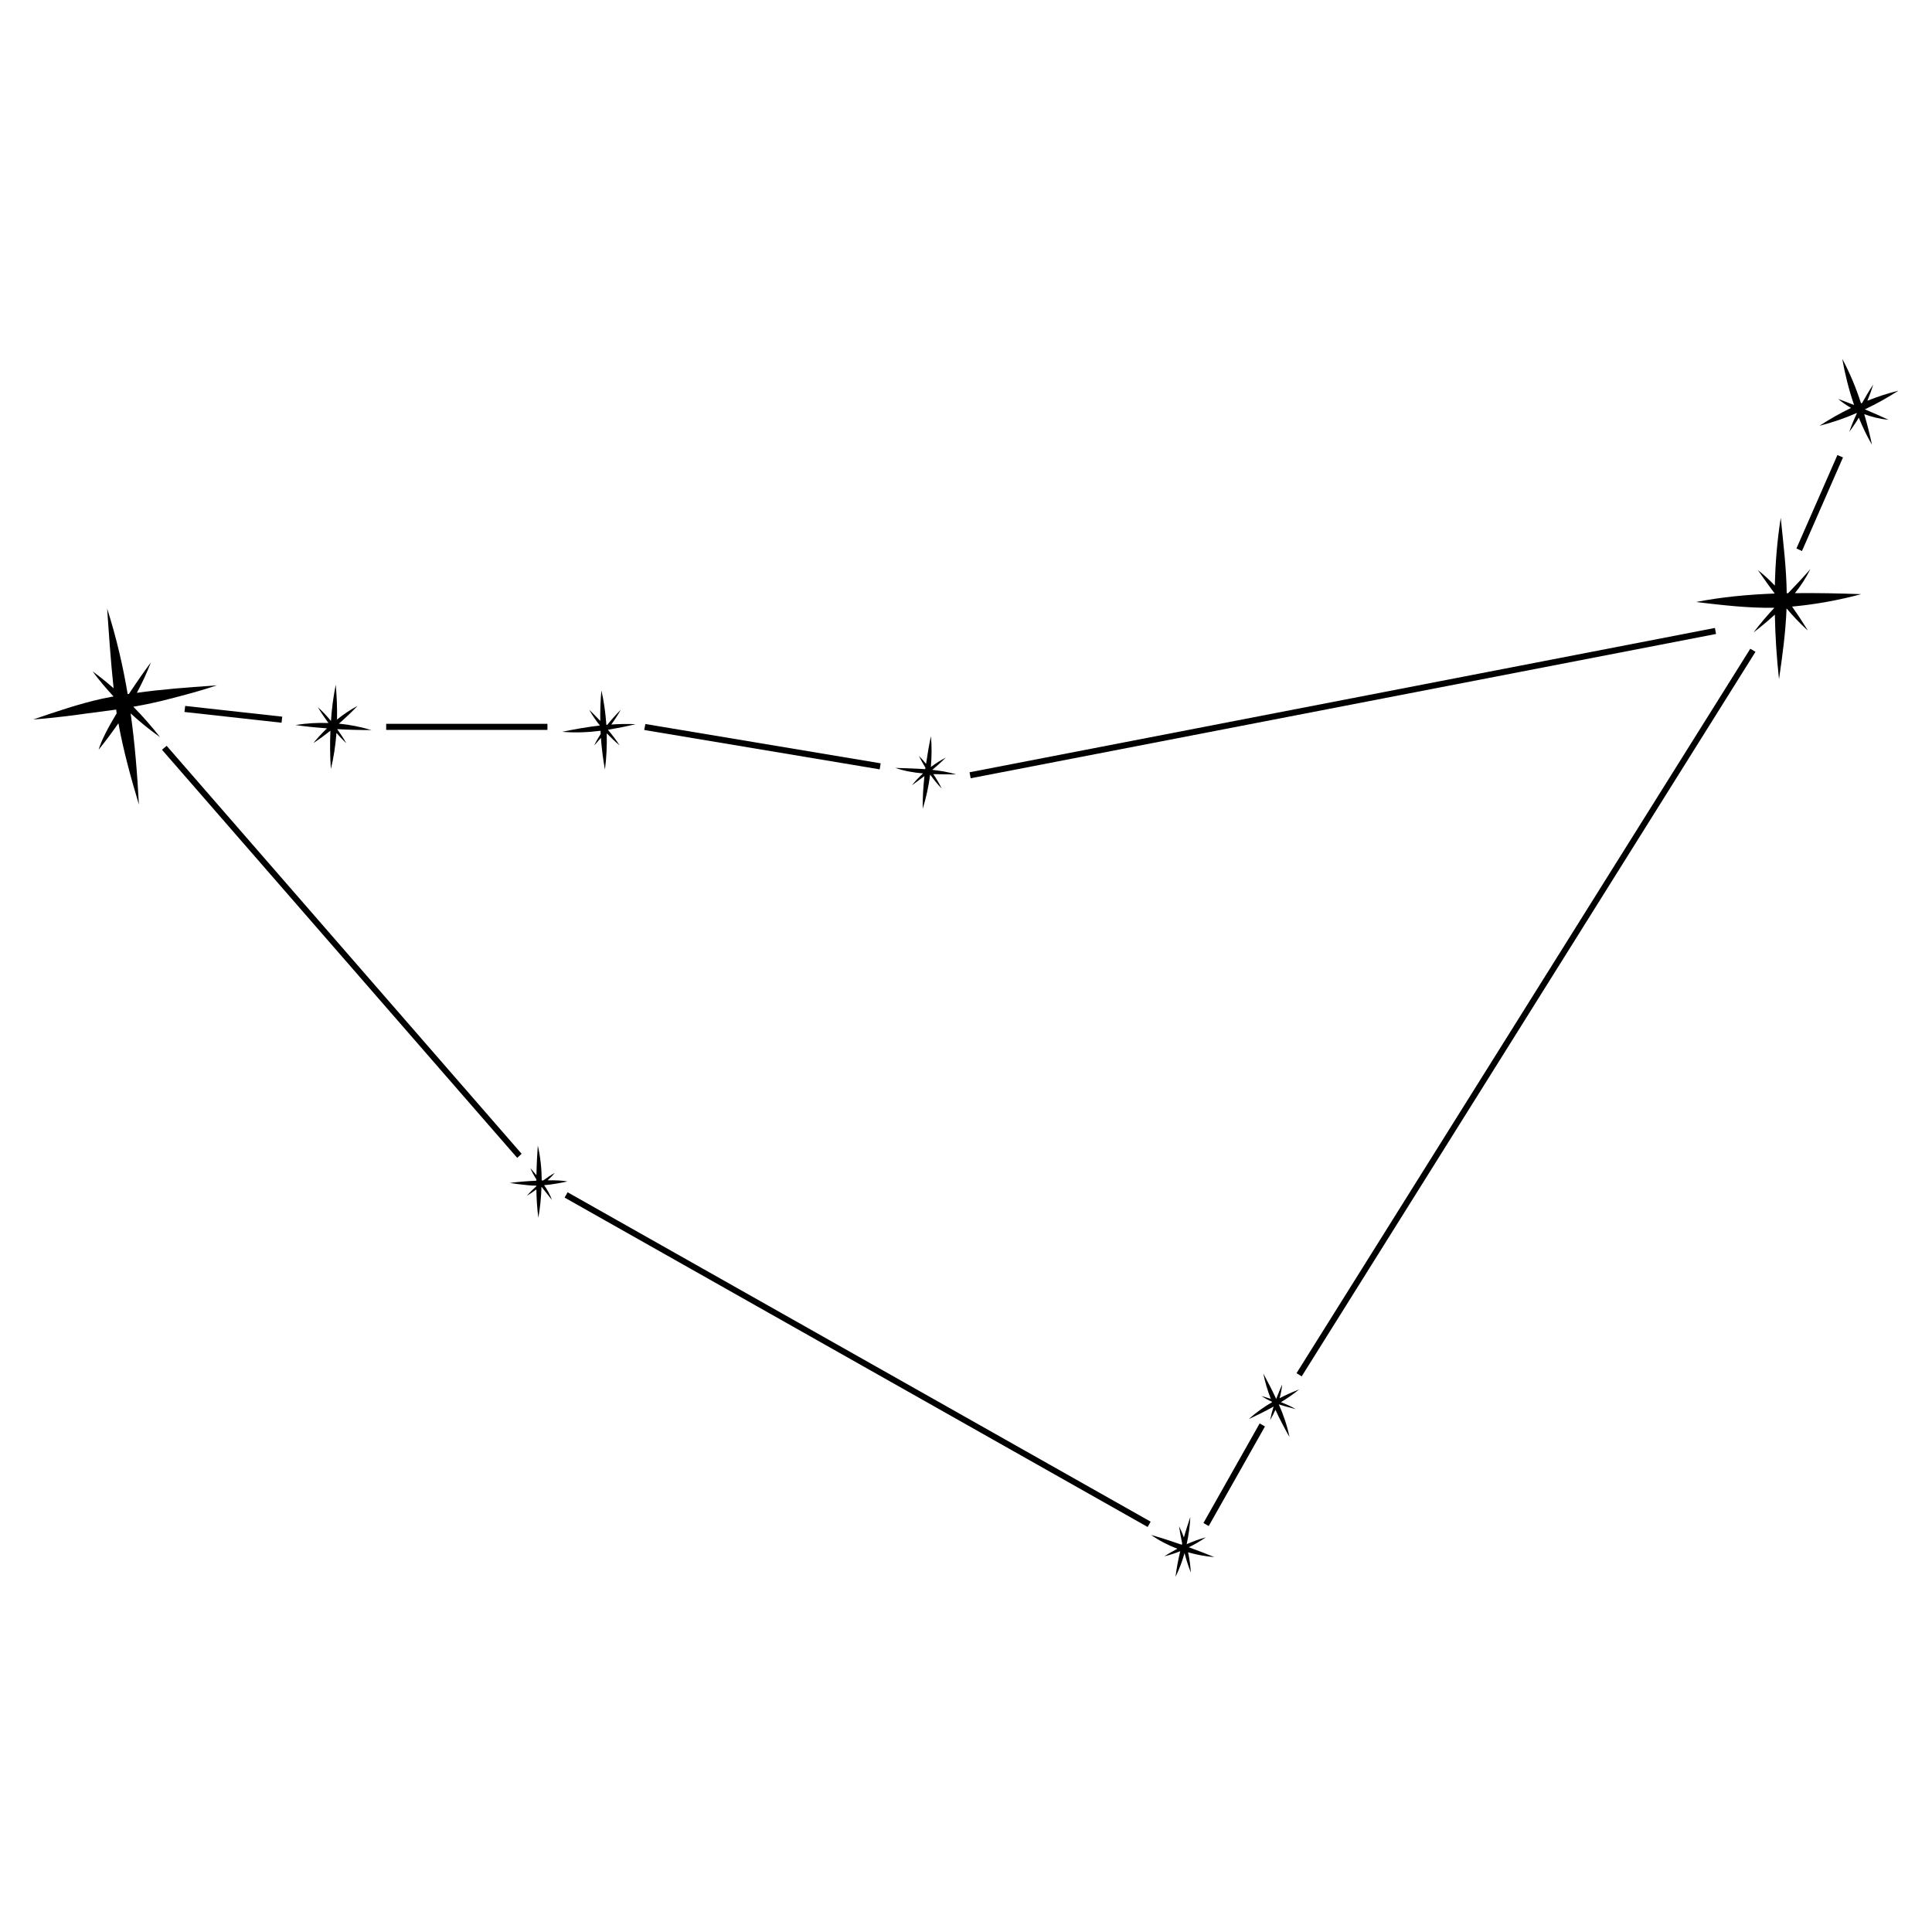
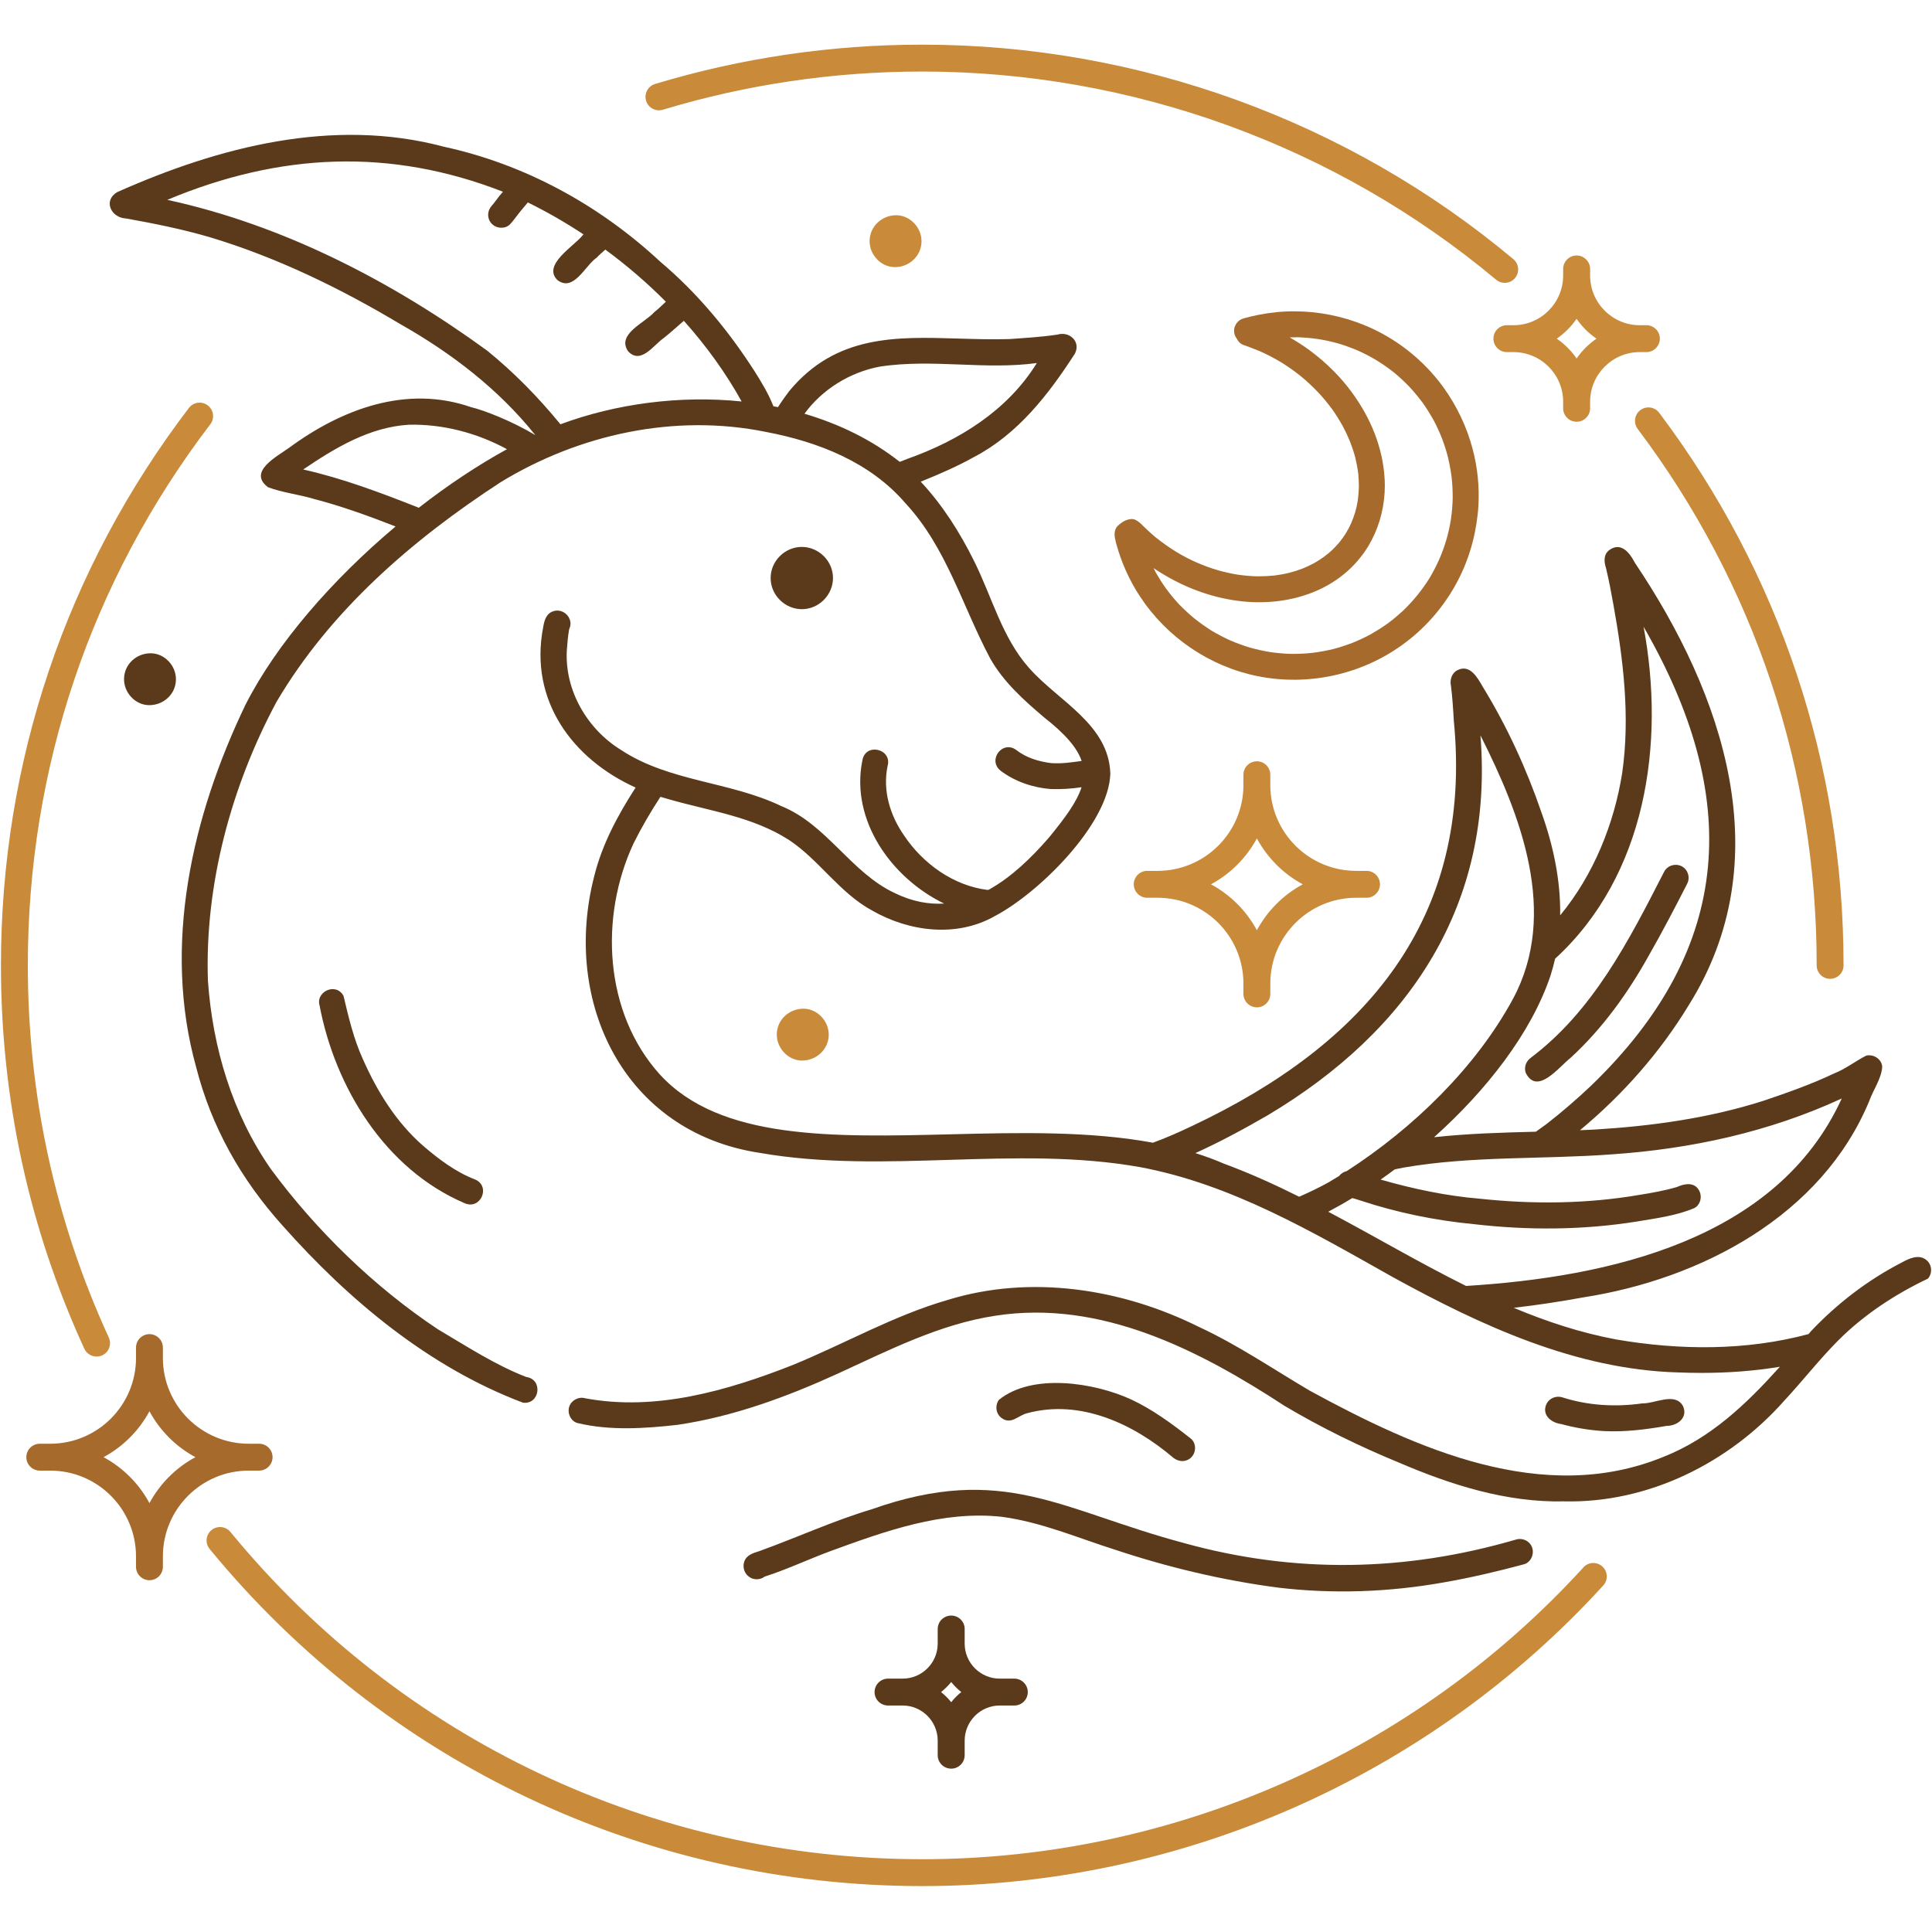
<svg xmlns="http://www.w3.org/2000/svg" width="128" zoomAndPan="magnify" viewBox="0 0 96 96" height="128" preserveAspectRatio="xMidYMid meet" version="1.0">
  <defs>
-     <clipPath id="228d672d1f">
-       <path d="M 1.613 30.094 L 11 30.094 L 11 40 L 1.613 40 Z M 1.613 30.094 " clip-rule="nonzero" />
+     <clipPath id="c0cb51af1b">
+       <path d="M 10 75 L 80 75 L 80 93.719 L 10 93.719 Z M 10 75 " clip-rule="nonzero" />
    </clipPath>
-     <clipPath id="cc120fa8dd">
-       <path d="M 57 75.094 L 61 75.094 L 61 78.578 L 57 78.578 Z M 57 75.094 " clip-rule="nonzero" />
-     </clipPath>
-     <clipPath id="1960c09dcb">
-       <path d="M 90 17.828 L 94.613 17.828 L 94.613 23 L 90 23 Z M 90 17.828 " clip-rule="nonzero" />
+     <clipPath id="a03ddaae07">
+       <path d="M 32 2.219 L 76 2.219 L 76 15 L 32 15 Z M 32 2.219 " clip-rule="nonzero" />
    </clipPath>
  </defs>
-   <g clip-path="url(#228d672d1f)">
-     <path fill="#000000" d="M 10.785 34.051 C 10.719 34.059 10.648 34.066 10.582 34.07 C 9.32 34.156 8.051 34.25 6.801 34.426 C 7.062 33.938 7.301 33.43 7.496 32.914 C 7.172 33.352 6.785 33.906 6.406 34.48 C 6.387 34.48 6.367 34.484 6.344 34.488 C 6.109 33.086 5.785 31.691 5.324 30.238 C 5.414 31.559 5.504 32.879 5.645 34.199 C 5.309 33.902 4.961 33.625 4.598 33.355 C 4.922 33.793 5.27 34.207 5.641 34.605 C 5.453 34.641 5.273 34.676 5.086 34.715 C 3.918 34.973 2.785 35.363 1.652 35.75 C 2.535 35.691 3.863 35.52 4.328 35.449 C 4.797 35.391 5.277 35.328 5.773 35.258 C 5.781 35.32 5.789 35.379 5.797 35.445 C 5.375 36.145 5.031 36.801 4.902 37.25 C 5.242 36.832 5.57 36.391 5.883 35.938 C 6.133 37.305 6.504 38.652 6.902 39.98 C 6.82 38.402 6.695 36.914 6.492 35.449 C 6.957 35.871 7.441 36.27 7.953 36.629 C 7.539 36.098 7.094 35.594 6.625 35.117 C 7.223 35.012 7.832 34.887 8.457 34.719 C 9.238 34.52 10.02 34.309 10.785 34.051 Z M 10.785 34.051 " fill-opacity="1" fill-rule="nonzero" />
+   <path fill="#a66a2c" d="M 72.297 29.113 C 72.906 28.035 73.281 26.84 73.418 25.613 C 73.438 25.453 73.453 25.297 73.461 25.137 C 73.516 24.188 73.418 23.23 73.176 22.316 C 72.883 21.199 72.379 20.156 71.707 19.223 C 70.711 17.863 69.348 16.789 67.785 16.152 C 66.691 15.707 65.516 15.473 64.332 15.469 C 63.73 15.465 63.125 15.527 62.531 15.645 C 62.285 15.691 62.039 15.754 61.793 15.82 C 61.5 15.898 61.266 16.207 61.332 16.559 C 61.348 16.656 61.395 16.75 61.457 16.828 C 61.527 16.977 61.652 17.102 61.816 17.152 C 61.883 17.176 61.949 17.199 62.016 17.223 C 62.02 17.223 62.027 17.227 62.031 17.227 C 62.215 17.301 62.398 17.367 62.578 17.441 C 62.953 17.605 63.316 17.797 63.668 18.008 C 63.68 18.016 63.688 18.02 63.699 18.027 C 64.012 18.223 64.332 18.449 64.633 18.691 C 64.926 18.93 65.203 19.188 65.465 19.461 C 65.715 19.723 65.949 20.004 66.164 20.297 C 66.168 20.297 66.176 20.309 66.184 20.32 C 66.184 20.32 66.184 20.324 66.188 20.324 C 66.188 20.324 66.184 20.32 66.184 20.32 C 66.184 20.32 66.184 20.316 66.18 20.316 C 66.184 20.32 66.184 20.32 66.188 20.324 C 66.371 20.582 66.539 20.852 66.695 21.129 L 66.699 21.129 C 66.707 21.145 66.715 21.16 66.723 21.176 C 66.84 21.395 66.965 21.656 67.074 21.922 C 67.18 22.195 67.273 22.469 67.348 22.754 C 67.406 22.996 67.453 23.246 67.484 23.496 L 67.484 23.508 C 67.488 23.523 67.488 23.535 67.492 23.547 C 67.508 23.738 67.523 23.961 67.523 24.184 C 67.516 24.41 67.5 24.633 67.469 24.855 C 67.438 25.055 67.395 25.254 67.34 25.449 C 67.281 25.641 67.211 25.828 67.133 26.012 C 67.059 26.172 66.977 26.328 66.887 26.48 C 66.785 26.641 66.676 26.793 66.559 26.941 C 66.449 27.07 66.332 27.195 66.211 27.316 C 66.078 27.438 65.941 27.555 65.797 27.66 C 65.633 27.781 65.461 27.891 65.285 27.988 C 65.102 28.086 64.918 28.172 64.727 28.25 C 64.711 28.258 64.691 28.266 64.672 28.27 C 64.48 28.344 64.281 28.406 64.082 28.457 C 63.832 28.52 63.574 28.566 63.32 28.598 C 63.047 28.625 62.777 28.637 62.504 28.637 C 62.176 28.633 61.852 28.602 61.527 28.559 C 61.188 28.504 60.852 28.43 60.523 28.336 C 60.148 28.227 59.781 28.09 59.426 27.934 C 59.137 27.809 58.777 27.621 58.434 27.414 C 58.094 27.203 57.77 26.973 57.453 26.723 C 57.449 26.719 57.445 26.719 57.441 26.715 C 57.215 26.527 56.996 26.328 56.789 26.121 C 56.789 26.121 56.785 26.121 56.785 26.121 C 56.68 25.988 56.477 25.852 56.41 25.828 C 56.324 25.785 56.219 25.781 56.117 25.805 C 56.102 25.805 56.086 25.809 56.07 25.812 C 56.066 25.812 56.062 25.812 56.062 25.816 C 55.859 25.863 55.672 26.004 55.527 26.141 C 55.355 26.336 55.359 26.598 55.426 26.844 C 55.438 26.918 55.457 26.992 55.48 27.066 C 55.73 27.969 56.121 28.84 56.637 29.625 C 57.973 31.664 60.102 33.117 62.492 33.598 C 64.98 34.098 67.609 33.535 69.668 32.051 C 70.746 31.277 71.645 30.27 72.297 29.113 Z M 68.09 31.527 C 67.785 31.691 67.473 31.836 67.148 31.965 C 66.852 32.074 66.547 32.172 66.238 32.254 C 65.906 32.332 65.57 32.395 65.23 32.438 C 64.883 32.477 64.539 32.492 64.188 32.492 C 63.84 32.484 63.492 32.453 63.145 32.406 C 62.797 32.352 62.453 32.273 62.113 32.18 C 61.781 32.078 61.453 31.961 61.137 31.824 C 60.812 31.68 60.5 31.512 60.191 31.332 L 60.191 31.328 L 60.145 31.301 C 59.902 31.145 59.621 30.949 59.352 30.734 C 59.094 30.523 58.848 30.293 58.609 30.051 C 58.371 29.797 58.148 29.527 57.941 29.246 C 57.754 28.988 57.586 28.719 57.426 28.441 C 57.391 28.371 57.355 28.297 57.32 28.227 C 57.422 28.297 57.527 28.367 57.637 28.434 C 58.805 29.168 60.117 29.668 61.484 29.852 C 62.738 30.02 64.023 29.906 65.203 29.445 C 65.738 29.238 66.289 28.93 66.781 28.527 C 67.258 28.141 67.66 27.672 67.984 27.148 C 68.473 26.336 68.746 25.418 68.801 24.477 C 68.812 24.25 68.816 24.02 68.801 23.789 C 68.715 22.234 68.102 20.766 67.188 19.516 C 66.637 18.754 65.914 18.027 65.09 17.418 C 64.77 17.18 64.434 16.965 64.082 16.766 C 64.223 16.762 64.359 16.758 64.496 16.758 C 64.824 16.77 65.148 16.797 65.473 16.844 C 65.828 16.898 66.18 16.977 66.527 17.074 C 66.855 17.176 67.18 17.293 67.496 17.43 C 67.816 17.574 68.129 17.738 68.43 17.922 C 68.723 18.102 69 18.301 69.27 18.512 C 69.539 18.734 69.793 18.973 70.039 19.227 C 70.262 19.469 70.473 19.723 70.672 19.988 L 70.688 20.008 C 70.875 20.27 71.047 20.547 71.207 20.828 C 71.375 21.137 71.523 21.457 71.652 21.785 C 71.77 22.098 71.871 22.414 71.953 22.738 C 72.027 23.055 72.086 23.375 72.129 23.699 C 72.168 24.047 72.184 24.398 72.184 24.75 C 72.176 25.105 72.145 25.461 72.094 25.812 C 72.039 26.156 71.965 26.492 71.867 26.828 C 71.766 27.168 71.645 27.5 71.5 27.828 C 71.363 28.133 71.207 28.43 71.035 28.719 L 71.027 28.727 C 71.023 28.738 71.016 28.75 71.008 28.762 C 70.836 29.039 70.629 29.328 70.402 29.605 C 70.184 29.871 69.949 30.121 69.703 30.359 C 69.473 30.57 69.227 30.777 68.969 30.969 C 68.691 31.168 68.395 31.355 68.09 31.527 Z M 68.09 31.527 " fill-opacity="1" fill-rule="nonzero" />
+   <path fill="#5a3a1a" d="M 6.164 33.719 C 6.145 34.406 6.715 35.039 7.418 35.039 C 8.125 35.039 8.723 34.5 8.742 33.785 C 8.762 33.094 8.188 32.461 7.484 32.461 C 6.781 32.461 6.18 33 6.164 33.719 Z M 6.164 33.719 " fill-opacity="1" fill-rule="nonzero" />
+   <path fill="#c98a3a" d="M 38.598 51.375 C 38.582 52.066 39.152 52.699 39.855 52.699 C 40.559 52.699 41.16 52.156 41.18 51.441 C 41.195 50.754 40.625 50.121 39.922 50.121 C 39.219 50.121 38.617 50.66 38.598 51.375 Z M 38.598 51.375 " fill-opacity="1" fill-rule="nonzero" />
+   <path fill="#c98a3a" d="M 43.211 11.953 C 43.191 12.641 43.762 13.273 44.469 13.273 C 45.172 13.273 45.77 12.734 45.789 12.02 C 45.809 11.328 45.234 10.695 44.531 10.695 C 43.828 10.695 43.227 11.238 43.211 11.953 Z M 43.211 11.953 " fill-opacity="1" fill-rule="nonzero" />
+   <path fill="#5a3a1a" d="M 43.309 74.996 C 41.41 75.566 39.605 76.398 37.742 77.07 C 37.434 77.172 37.094 77.254 36.977 77.609 C 36.887 77.887 36.996 78.211 37.246 78.367 C 37.223 78.348 37.199 78.332 37.176 78.312 C 37.176 78.312 37.176 78.309 37.176 78.309 C 37.383 78.516 37.762 78.527 37.996 78.34 C 39.102 77.984 40.156 77.488 41.242 77.082 C 43.973 76.086 46.836 75.043 49.793 75.371 C 51.742 75.633 53.566 76.422 55.43 77.012 C 58.055 77.883 60.758 78.527 63.504 78.887 C 66.242 79.215 69.027 79.113 71.738 78.629 C 73.082 78.395 74.414 78.082 75.73 77.727 C 76.066 77.633 76.242 77.227 76.133 76.906 C 76.027 76.57 75.645 76.395 75.316 76.504 C 69.828 78.102 64.336 78.203 58.812 76.668 C 52.727 75.043 49.875 72.68 43.309 74.996 Z M 43.309 74.996 " fill-opacity="1" fill-rule="nonzero" />
+   <path fill="#5a3a1a" d="M 51.047 70.219 C 53.691 69.512 56.32 70.75 58.309 72.441 C 58.586 72.66 58.98 72.66 59.223 72.383 C 59.445 72.133 59.441 71.691 59.164 71.477 C 58.234 70.746 57.273 70.035 56.199 69.535 C 54.375 68.699 51.293 68.211 49.633 69.559 C 49.426 69.852 49.484 70.273 49.793 70.477 C 50.258 70.797 50.602 70.324 51.047 70.219 Z M 51.047 70.219 " fill-opacity="1" fill-rule="nonzero" />
+   <path fill="#5a3a1a" d="M 94.488 62.738 C 92.809 63.605 91.289 64.77 89.992 66.141 C 89.949 66.191 89.91 66.238 89.867 66.289 C 86.773 67.121 83.469 67.102 80.297 66.555 C 78.527 66.223 76.848 65.668 75.215 64.984 C 76.371 64.852 77.527 64.676 78.68 64.465 C 84.527 63.555 90.527 60.406 92.887 54.695 C 93.09 54.133 93.484 53.605 93.527 53.004 C 93.492 52.613 93.094 52.371 92.73 52.453 C 92.195 52.727 91.703 53.117 91.133 53.34 C 90 53.879 88.82 54.293 87.633 54.695 C 84.91 55.566 82.066 55.957 79.207 56.129 C 78.973 56.141 78.742 56.152 78.508 56.16 C 80.629 54.398 82.477 52.309 83.906 49.957 C 88.453 42.719 85.637 34.508 81.234 27.961 C 80.977 27.457 80.535 26.902 79.949 27.344 C 79.676 27.562 79.699 27.922 79.801 28.223 C 79.945 28.828 80.062 29.441 80.172 30.059 C 80.664 32.797 81.004 35.609 80.609 38.387 C 80.211 40.941 79.176 43.484 77.523 45.484 C 77.551 43.75 77.18 42.004 76.594 40.371 C 75.848 38.195 74.883 36.094 73.68 34.129 C 73.418 33.676 73.043 32.984 72.418 33.301 C 72.133 33.445 72.031 33.789 72.098 34.082 C 72.168 34.652 72.207 35.227 72.238 35.801 C 73.211 45.684 67.828 51.895 59.242 55.945 C 58.625 56.238 57.977 56.531 57.289 56.781 C 54.152 56.199 50.652 56.277 47.246 56.363 C 41.367 56.508 35.77 56.648 32.789 53.391 C 30.016 50.324 29.773 45.562 31.484 41.902 C 31.891 41.086 32.328 40.344 32.816 39.594 C 32.961 39.637 33.105 39.68 33.25 39.719 C 35.27 40.301 37.383 40.57 39.199 41.734 C 40.695 42.719 41.723 44.379 43.348 45.25 C 45.191 46.305 47.559 46.598 49.453 45.508 C 51.594 44.383 55.094 40.965 55.172 38.441 C 55.094 35.984 52.598 34.848 51.141 33.199 C 49.781 31.676 49.285 29.629 48.383 27.84 C 47.68 26.43 46.824 25.082 45.75 23.934 C 46.656 23.57 47.555 23.18 48.41 22.703 C 50.586 21.562 52.102 19.598 53.41 17.574 C 53.719 16.977 53.145 16.449 52.547 16.625 C 51.758 16.746 50.965 16.789 50.168 16.848 C 49.328 16.875 48.484 16.848 47.652 16.824 C 44.531 16.727 41.535 16.629 39.215 19.434 C 39.09 19.598 38.875 19.891 38.656 20.23 C 38.582 20.215 38.504 20.199 38.43 20.188 C 38.191 19.57 37.836 18.988 37.488 18.438 C 36.191 16.418 34.648 14.555 32.809 13.004 C 29.789 10.195 26.09 8.164 22.047 7.289 C 16.562 5.824 10.883 7.293 5.832 9.543 C 5.102 9.965 5.523 10.828 6.262 10.855 C 7.66 11.105 9.059 11.387 10.422 11.785 C 13.77 12.793 16.926 14.332 19.918 16.121 C 22.418 17.535 24.781 19.344 26.59 21.609 C 26.59 21.609 26.586 21.613 26.582 21.613 C 25.453 20.926 24.023 20.375 23.402 20.23 C 20.199 19.117 16.984 20.324 14.371 22.246 C 13.777 22.676 12.285 23.441 13.32 24.211 C 14.051 24.484 14.852 24.566 15.602 24.793 C 16.984 25.152 18.324 25.641 19.656 26.16 C 16.527 28.789 13.746 31.973 12.199 35.016 C 9.539 40.551 8.059 46.984 9.75 53.039 C 10.508 56 11.977 58.609 14.047 60.906 C 17.332 64.609 21.324 67.941 25.988 69.699 C 26.828 69.801 26.992 68.539 26.152 68.422 C 24.625 67.836 23.18 66.891 21.758 66.051 C 18.594 63.945 15.711 61.145 13.445 58.07 C 11.543 55.324 10.566 52.062 10.332 48.738 C 10.168 43.977 11.48 39.09 13.738 34.879 C 16.406 30.348 20.469 26.832 24.863 23.969 C 28.77 21.578 33.527 20.539 38.055 21.461 C 40.656 21.953 43.246 22.965 45.004 25.02 C 47.039 27.215 47.828 30.145 49.207 32.727 C 49.867 33.891 50.871 34.789 51.879 35.645 C 52.93 36.469 53.52 37.148 53.746 37.812 C 53.25 37.879 52.75 37.957 52.23 37.918 C 51.621 37.84 51.004 37.664 50.492 37.262 C 49.805 36.766 49.059 37.77 49.719 38.297 C 50.434 38.836 51.328 39.141 52.215 39.207 C 52.75 39.223 53.219 39.195 53.742 39.117 C 53.512 39.836 52.941 40.617 52.133 41.605 C 51.246 42.633 50.242 43.594 49.129 44.211 C 49.105 44.215 49.086 44.219 49.062 44.219 C 47.375 44.008 45.852 42.91 44.918 41.508 C 44.227 40.516 43.848 39.277 44.105 38.059 C 44.344 37.199 42.977 36.879 42.848 37.809 C 42.848 37.809 42.848 37.805 42.848 37.801 C 42.254 40.754 44.285 43.625 46.914 44.898 C 46.141 44.945 45.324 44.797 44.465 44.379 C 42.273 43.355 41.094 40.973 38.824 40.055 C 36.277 38.828 33.262 38.848 30.867 37.27 C 29.191 36.242 28.062 34.328 28.164 32.332 C 28.188 31.973 28.219 31.617 28.281 31.262 C 28.359 31.102 28.375 30.91 28.293 30.742 C 28.172 30.445 27.832 30.273 27.523 30.363 C 27.133 30.473 27.047 30.832 26.988 31.176 C 26.285 34.824 28.469 37.727 31.582 39.133 C 30.703 40.5 29.926 41.934 29.531 43.52 C 27.91 49.773 30.988 56.258 37.746 57.285 C 40.863 57.828 44.02 57.73 47.18 57.633 C 50.348 57.535 53.516 57.438 56.641 57.992 C 61.203 58.844 65.219 61.219 69.219 63.465 C 73.57 65.855 78.297 68.051 83.371 68.195 C 83.77 68.211 84.164 68.219 84.559 68.219 C 85.859 68.219 87.156 68.125 88.441 67.914 C 86.785 69.754 85.008 71.465 82.637 72.398 C 76.672 74.828 70.379 71.988 65.094 69.109 C 63.262 68.031 61.5 66.824 59.566 65.93 C 55.738 64.027 51.207 63.32 47.074 64.598 C 44.395 65.375 41.957 66.777 39.387 67.828 C 36.141 69.105 32.574 70.137 29.066 69.477 C 28.75 69.387 28.387 69.578 28.285 69.898 C 28.18 70.215 28.359 70.625 28.699 70.711 C 30.324 71.098 32.035 70.984 33.684 70.797 C 36.441 70.387 39.09 69.414 41.621 68.258 C 44.156 67.098 46.688 65.793 49.477 65.375 C 54.703 64.57 59.59 67.086 63.832 69.859 C 65.656 70.941 67.562 71.875 69.523 72.68 C 72.121 73.793 74.863 74.664 77.719 74.602 C 81.887 74.699 85.914 72.703 88.664 69.594 C 89.582 68.605 90.41 67.539 91.363 66.582 C 92.648 65.305 94.184 64.301 95.797 63.535 C 96.027 63.273 96.004 62.855 95.738 62.625 C 95.363 62.293 94.863 62.531 94.488 62.738 Z M 43.707 18.219 C 45.035 18.012 46.371 18.062 47.711 18.113 C 48.98 18.164 50.254 18.211 51.52 18.039 C 50.066 20.395 47.66 21.887 45.098 22.797 C 44.965 22.848 44.836 22.898 44.707 22.949 C 43.316 21.852 41.699 21.066 39.973 20.559 C 40.852 19.348 42.234 18.496 43.707 18.219 Z M 20.809 25.23 C 18.93 24.488 17.043 23.773 15.066 23.328 C 16.645 22.258 18.359 21.223 20.309 21.105 C 21.988 21.062 23.699 21.508 25.191 22.32 C 23.734 23.121 22.246 24.109 20.809 25.23 Z M 27.848 21.082 C 27.836 21.066 27.824 21.051 27.809 21.035 C 26.73 19.723 25.531 18.496 24.211 17.426 C 19.473 13.977 14.074 11.18 8.312 9.93 C 13.93 7.582 19.402 7.348 24.992 9.527 C 24.934 9.598 24.875 9.664 24.816 9.734 C 24.676 9.906 24.555 10.094 24.406 10.258 C 24.211 10.492 24.191 10.867 24.434 11.117 C 24.555 11.246 24.734 11.316 24.914 11.316 C 25.074 11.316 25.23 11.262 25.348 11.141 C 25.539 10.934 25.699 10.691 25.883 10.473 C 25.98 10.355 26.078 10.242 26.176 10.121 C 26.191 10.102 26.211 10.082 26.227 10.059 C 27.172 10.523 28.098 11.055 28.996 11.648 C 28.977 11.664 28.961 11.684 28.945 11.699 C 28.539 12.223 26.938 13.152 27.691 13.91 C 28.504 14.543 29.07 13.191 29.656 12.797 C 29.766 12.672 29.926 12.543 30.078 12.402 C 31.141 13.184 32.152 14.051 33.086 14.992 C 32.895 15.168 32.711 15.355 32.512 15.508 C 32.043 16.047 30.621 16.598 31.211 17.457 C 31.848 18.129 32.469 17.148 32.98 16.797 C 33.324 16.523 33.648 16.227 33.98 15.941 C 35.09 17.18 36.062 18.527 36.852 19.949 C 33.789 19.633 30.602 20.059 27.848 21.082 Z M 81.668 31.141 C 86.496 39.52 86.23 47.027 79.078 53.93 C 78.367 54.605 77.625 55.246 76.852 55.848 C 76.676 55.98 76.492 56.105 76.316 56.234 C 74.633 56.277 72.941 56.324 71.258 56.508 C 73.848 54.191 76.082 51.34 77.043 48.48 C 77.133 48.199 77.207 47.918 77.273 47.637 C 81.793 43.5 82.754 36.945 81.668 31.141 Z M 59.398 57.297 C 60.633 56.738 61.828 56.09 62.996 55.414 C 70.043 51.215 74.242 44.938 73.562 36.539 C 75.562 40.496 77.461 45.379 75.184 49.625 C 73.336 53.039 70.219 56.062 66.918 58.191 C 66.77 58.227 66.633 58.312 66.539 58.434 C 66.367 58.539 66.195 58.645 66.023 58.746 C 65.547 59.012 65.055 59.246 64.555 59.465 C 63.328 58.852 62.082 58.289 60.801 57.816 C 60.348 57.617 59.879 57.449 59.398 57.297 Z M 66 60.211 C 66.395 60 66.793 59.777 67.195 59.531 C 67.324 59.57 67.457 59.602 67.574 59.645 C 69.41 60.254 71.316 60.645 73.242 60.828 C 75.941 61.141 78.684 61.125 81.371 60.691 C 82.293 60.535 83.285 60.41 84.168 60.039 C 84.488 59.895 84.594 59.465 84.434 59.168 C 84.207 58.723 83.711 58.805 83.32 58.984 C 82.715 59.16 82.094 59.273 81.473 59.371 C 78.863 59.82 76.184 59.848 73.52 59.562 C 71.906 59.43 70.219 59.078 68.602 58.613 C 68.836 58.449 69.07 58.281 69.305 58.105 C 69.445 58.078 69.582 58.047 69.723 58.02 C 73.133 57.426 76.633 57.617 80.094 57.359 C 84.02 57.09 87.91 56.25 91.516 54.582 C 88.301 61.625 79.922 63.461 72.848 63.898 C 70.535 62.75 68.289 61.422 66 60.211 Z M 66 60.211 " fill-opacity="1" fill-rule="nonzero" />
+   <path fill="#c98a3a" d="M 42.848 37.797 C 42.848 37.801 42.848 37.801 42.848 37.801 C 42.852 37.777 42.855 37.75 42.859 37.727 C 42.855 37.75 42.852 37.773 42.848 37.797 Z M 42.848 37.797 " fill-opacity="1" fill-rule="nonzero" />
+   <path fill="#5a3a1a" d="M 41.391 28.719 C 41.391 27.875 40.68 27.176 39.84 27.176 C 38.996 27.176 38.289 27.883 38.293 28.727 C 38.293 29.57 39.004 30.27 39.844 30.27 C 40.688 30.27 41.391 29.562 41.391 28.719 Z M 41.391 28.719 " fill-opacity="1" fill-rule="nonzero" />
+   <path fill="#5a3a1a" d="M 15.875 49.938 C 16.648 54.043 19.145 58.105 23.094 59.789 C 23.875 60.129 24.391 58.969 23.629 58.617 C 22.652 58.246 21.805 57.605 21.02 56.93 C 19.695 55.773 18.75 54.25 18.035 52.637 C 17.574 51.629 17.324 50.555 17.07 49.488 C 16.691 48.773 15.602 49.301 15.906 50.039 C 15.898 50.02 15.895 50.016 15.895 50.012 C 15.887 49.988 15.883 49.961 15.875 49.938 Z M 15.875 49.938 " fill-opacity="1" fill-rule="nonzero" />
+   <path fill="#5a3a1a" d="M 79.684 71.109 C 80.73 71.164 81.781 71.031 82.812 70.852 C 83.352 70.852 83.891 70.438 83.625 69.863 C 83.23 69.16 82.238 69.75 81.602 69.734 C 80.285 69.922 78.906 69.844 77.633 69.434 C 77.297 69.328 76.926 69.504 76.812 69.84 C 76.641 70.348 77.105 70.699 77.566 70.758 C 78.254 70.945 78.961 71.066 79.684 71.109 Z M 79.684 71.109 " fill-opacity="1" fill-rule="nonzero" />
+   <path fill="#5a3a1a" d="M 76.102 52.539 C 75.844 52.688 75.715 53.008 75.809 53.301 C 76.379 54.457 77.465 53.012 78.039 52.566 C 79.629 51.105 80.895 49.34 81.941 47.457 C 82.605 46.297 83.227 45.102 83.836 43.91 C 83.996 43.598 83.871 43.203 83.559 43.043 C 83.246 42.883 82.848 43.008 82.688 43.32 C 80.941 46.73 79.152 50.262 76.004 52.605 C 76.039 52.582 76.066 52.555 76.102 52.539 Z M 76.102 52.539 " fill-opacity="1" fill-rule="nonzero" />
+   <path fill="#c98a3a" d="M 4.797 67.406 C 4.891 67.406 4.988 67.387 5.078 67.348 C 5.414 67.191 5.559 66.797 5.406 66.461 C 2.738 60.645 1.383 54.422 1.383 47.969 C 1.383 38.16 4.52 28.863 10.453 21.078 C 10.676 20.785 10.617 20.367 10.324 20.145 C 10.031 19.918 9.613 19.977 9.387 20.27 C 3.277 28.285 0.047 37.867 0.047 47.969 C 0.047 54.617 1.441 61.023 4.191 67.02 C 4.305 67.262 4.547 67.406 4.797 67.406 Z M 4.797 67.406 " fill-opacity="1" fill-rule="nonzero" />
+   <g clip-path="url(#c0cb51af1b)">
+     <path fill="#c98a3a" d="M 78.68 77.883 C 70.27 87.098 58.297 92.383 45.824 92.383 C 32.465 92.383 19.934 86.457 11.449 76.121 C 11.215 75.836 10.793 75.797 10.508 76.031 C 10.223 76.262 10.184 76.684 10.418 76.969 C 19.156 87.613 32.062 93.719 45.824 93.719 C 58.672 93.719 71.004 88.277 79.664 78.781 C 79.914 78.512 79.895 78.086 79.621 77.84 C 79.348 77.59 78.926 77.609 78.676 77.883 Z M 78.68 77.883 " fill-opacity="1" fill-rule="nonzero" />
  </g>
-   <path fill="#000000" d="M 16.754 36.23 C 17.32 36.262 17.891 36.277 18.457 36.277 C 17.93 36.117 17.383 36.012 16.84 35.957 C 17.16 35.68 17.473 35.383 17.766 35.074 C 17.402 35.27 17.066 35.496 16.746 35.754 C 16.758 35.176 16.734 34.598 16.684 34.023 C 16.562 34.621 16.484 35.223 16.445 35.824 C 16.242 35.582 16.031 35.348 15.793 35.137 C 15.953 35.406 16.133 35.672 16.32 35.926 C 15.773 35.906 15.227 35.938 14.68 36.027 C 15.199 36.102 15.723 36.152 16.246 36.191 C 16.008 36.422 15.781 36.664 15.57 36.922 C 15.867 36.734 16.145 36.523 16.418 36.309 C 16.391 36.941 16.398 37.578 16.441 38.211 C 16.586 37.621 16.672 37.02 16.719 36.418 C 16.871 36.594 17.035 36.77 17.207 36.934 C 17.074 36.688 16.918 36.457 16.754 36.23 Z M 16.754 36.23 " fill-opacity="1" fill-rule="nonzero" />
-   <path fill="#000000" d="M 31.586 35.984 C 31.18 35.965 30.777 35.973 30.375 36 C 30.547 35.762 30.707 35.52 30.848 35.266 C 30.613 35.504 30.387 35.75 30.176 36.016 C 30.16 36.016 30.145 36.016 30.129 36.016 C 30.09 35.441 30.012 34.867 29.883 34.305 C 29.836 34.812 29.82 35.32 29.828 35.824 C 29.648 35.633 29.465 35.445 29.277 35.266 C 29.43 35.543 29.613 35.805 29.809 36.051 C 29.18 36.121 28.555 36.234 27.934 36.363 C 28.574 36.418 29.207 36.391 29.84 36.312 C 29.84 36.363 29.844 36.418 29.848 36.469 C 29.73 36.652 29.617 36.844 29.523 37.043 C 29.637 36.918 29.75 36.793 29.859 36.664 C 29.898 37.195 29.965 37.727 30.059 38.242 C 30.137 37.645 30.164 37.043 30.148 36.438 C 30.352 36.648 30.566 36.852 30.789 37.039 C 30.613 36.766 30.414 36.508 30.207 36.262 C 30.668 36.184 31.129 36.094 31.586 35.984 Z M 31.586 35.984 " fill-opacity="1" fill-rule="nonzero" />
-   <path fill="#000000" d="M 46.375 38.465 C 46.758 38.477 47.141 38.48 47.516 38.48 C 47.125 38.363 46.727 38.297 46.324 38.254 C 46.551 38.066 46.77 37.867 46.996 37.648 C 46.734 37.777 46.488 37.938 46.254 38.113 C 46.297 37.602 46.305 37.09 46.258 36.578 C 46.16 37.035 46.082 37.496 46.016 37.957 C 45.902 37.816 45.785 37.684 45.656 37.555 C 45.754 37.758 45.867 37.953 45.984 38.145 C 45.984 38.168 45.98 38.195 45.973 38.219 C 45.48 38.184 44.98 38.176 44.488 38.156 C 44.934 38.312 45.398 38.391 45.867 38.43 C 45.668 38.613 45.48 38.805 45.316 39.02 C 45.531 38.863 45.734 38.715 45.934 38.562 C 45.875 39.105 45.844 39.648 45.848 40.191 C 46.02 39.637 46.145 39.066 46.219 38.488 C 46.395 38.734 46.586 38.969 46.797 39.184 C 46.672 38.938 46.531 38.695 46.375 38.465 Z M 46.375 38.465 " fill-opacity="1" fill-rule="nonzero" />
-   <path fill="#000000" d="M 27.039 58.891 C 27.426 58.859 27.812 58.789 28.195 58.707 C 27.996 58.66 27.629 58.645 27.211 58.648 C 27.352 58.52 27.477 58.395 27.57 58.281 C 27.371 58.387 27.184 58.516 27 58.652 C 26.973 58.652 26.945 58.656 26.918 58.656 C 26.914 58.074 26.855 57.492 26.723 56.922 C 26.688 57.41 26.664 57.902 26.656 58.395 C 26.555 58.277 26.457 58.16 26.355 58.043 C 26.434 58.238 26.535 58.422 26.652 58.602 C 26.652 58.621 26.648 58.645 26.648 58.668 C 26.172 58.691 25.684 58.73 25.328 58.781 C 25.641 58.824 25.898 58.863 26.211 58.891 C 26.359 58.91 26.504 58.914 26.648 58.914 C 26.648 58.926 26.648 58.934 26.648 58.945 C 26.484 59.094 26.328 59.246 26.18 59.418 C 26.332 59.328 26.492 59.219 26.652 59.102 C 26.66 59.57 26.688 60.043 26.75 60.512 C 26.84 60 26.891 59.484 26.906 58.969 C 27.078 59.195 27.262 59.41 27.426 59.625 C 27.332 59.359 27.195 59.117 27.039 58.891 Z M 27.039 58.891 " fill-opacity="1" fill-rule="nonzero" />
-   <g clip-path="url(#cc120fa8dd)">
-     <path fill="#000000" d="M 60.34 77.371 C 59.922 77.199 59.496 77.039 59.07 76.883 C 59.363 76.742 59.645 76.574 59.918 76.391 C 59.59 76.477 59.273 76.594 58.965 76.73 C 59.062 76.285 59.125 75.832 59.148 75.375 C 59.031 75.711 58.926 76.051 58.824 76.395 C 58.758 76.203 58.676 76.02 58.586 75.836 C 58.629 76.121 58.68 76.406 58.742 76.691 C 58.738 76.711 58.727 76.734 58.723 76.758 C 58.219 76.582 57.711 76.418 57.195 76.27 C 57.605 76.555 58.043 76.781 58.504 76.957 C 58.285 77.074 58.066 77.195 57.859 77.332 C 58.129 77.266 58.391 77.18 58.645 77.078 C 58.547 77.5 58.461 77.926 58.41 78.355 C 58.598 77.973 58.746 77.578 58.859 77.172 C 58.945 77.5 59.047 77.824 59.172 78.141 C 59.152 77.797 59.105 77.461 59.035 77.133 C 59.457 77.254 59.895 77.336 60.34 77.371 Z M 60.34 77.371 " fill-opacity="1" fill-rule="nonzero" />
+   <path fill="#c98a3a" d="M 90.27 47.969 C 90.27 48.34 90.566 48.637 90.938 48.637 C 91.305 48.637 91.605 48.34 91.605 47.969 C 91.605 37.973 88.438 28.48 82.445 20.512 C 82.223 20.215 81.805 20.156 81.508 20.379 C 81.215 20.598 81.156 21.02 81.375 21.312 C 87.195 29.047 90.27 38.266 90.27 47.969 Z M 90.27 47.969 " fill-opacity="1" fill-rule="nonzero" />
+   <g clip-path="url(#a03ddaae07)">
+     <path fill="#c98a3a" d="M 74.77 14.055 C 74.957 14.055 75.148 13.977 75.281 13.816 C 75.516 13.535 75.48 13.113 75.195 12.875 C 66.984 6.004 56.555 2.219 45.824 2.219 C 41.305 2.219 36.836 2.879 32.551 4.172 C 32.195 4.281 31.996 4.652 32.105 5.008 C 32.211 5.359 32.582 5.559 32.938 5.453 C 37.098 4.195 41.434 3.555 45.824 3.555 C 56.242 3.555 66.367 7.23 74.34 13.898 C 74.465 14.004 74.617 14.055 74.77 14.055 Z M 74.77 14.055 " fill-opacity="1" fill-rule="nonzero" />
  </g>
-   <path fill="#000000" d="M 63.648 69.676 C 63.965 69.48 64.27 69.273 64.562 69.035 C 64.516 69.055 64.477 69.074 64.434 69.09 C 64.141 69.203 63.859 69.332 63.582 69.477 C 63.645 69.254 63.688 69.023 63.711 68.793 C 63.605 69.027 63.508 69.266 63.414 69.512 C 63.215 69.086 63 68.664 62.773 68.25 C 62.859 68.684 62.988 69.102 63.145 69.508 C 62.992 69.461 62.84 69.418 62.684 69.367 C 62.848 69.48 63.02 69.57 63.199 69.648 C 63.203 69.656 63.203 69.668 63.207 69.676 C 62.797 69.914 62.406 70.191 62.051 70.512 C 62.469 70.32 62.883 70.117 63.285 69.891 C 63.215 70.113 63.156 70.336 63.109 70.566 C 63.207 70.402 63.297 70.227 63.375 70.051 C 63.586 70.512 63.824 70.965 64.074 71.406 C 63.961 70.84 63.773 70.305 63.543 69.781 C 63.824 69.875 64.113 69.949 64.387 70.02 C 64.148 69.879 63.902 69.77 63.648 69.676 Z M 63.648 69.676 " fill-opacity="1" fill-rule="nonzero" />
-   <path fill="#000000" d="M 89.047 30.141 C 90.207 30.035 91.359 29.824 92.484 29.523 C 91.387 29.484 90.289 29.461 89.188 29.473 C 89.484 29.105 89.746 28.707 89.957 28.273 C 89.602 28.688 89.227 29.082 88.848 29.477 C 88.824 29.477 88.805 29.477 88.781 29.477 C 88.766 28.223 88.609 26.977 88.484 25.73 C 88.309 26.844 88.215 27.969 88.191 29.098 C 87.926 28.82 87.648 28.559 87.348 28.328 C 87.621 28.715 87.891 29.105 88.18 29.484 C 88.18 29.484 88.18 29.492 88.18 29.492 C 86.871 29.543 85.566 29.66 84.273 29.914 C 85.566 30.066 86.863 30.223 88.168 30.199 C 87.805 30.59 87.453 30.996 87.133 31.426 C 87.496 31.145 87.852 30.852 88.191 30.539 C 88.211 31.609 88.281 32.684 88.398 33.75 C 88.566 32.59 88.727 31.438 88.773 30.23 C 89.078 30.594 89.402 30.938 89.75 31.258 C 89.898 31.402 89.77 31.242 89.727 31.164 C 89.512 30.816 89.285 30.473 89.047 30.141 Z M 89.047 30.141 " fill-opacity="1" fill-rule="nonzero" />
-   <g clip-path="url(#1960c09dcb)">
-     <path fill="#000000" d="M 92.664 20.34 C 93.238 20.07 93.793 19.758 94.332 19.414 C 93.805 19.543 93.289 19.711 92.789 19.914 C 92.898 19.648 92.996 19.383 93.082 19.105 C 92.883 19.402 92.703 19.707 92.531 20.016 C 92.512 20.023 92.492 20.031 92.473 20.043 C 92.227 19.277 91.922 18.539 91.539 17.828 C 91.68 18.605 91.871 19.375 92.129 20.125 C 91.871 20.023 91.609 19.922 91.336 19.824 C 91.539 19.992 91.754 20.141 91.977 20.27 C 91.438 20.531 90.914 20.828 90.41 21.156 C 91.047 20.996 91.668 20.781 92.266 20.52 C 92.27 20.523 92.27 20.527 92.27 20.531 C 92.129 20.832 92 21.137 91.891 21.453 C 92.062 21.23 92.219 20.996 92.363 20.754 C 92.551 21.215 92.762 21.664 93.016 22.098 C 92.91 21.586 92.781 21.078 92.633 20.578 C 93.02 20.723 93.422 20.82 93.84 20.859 C 93.438 20.672 93.051 20.504 92.664 20.34 Z M 92.664 20.34 " fill-opacity="1" fill-rule="nonzero" />
-   </g>
-   <path stroke-linecap="butt" transform="matrix(1, 0, 0, 1, 0.0000005, 0.093231)" fill-opacity="1" fill="#000000" fill-rule="nonzero" stroke-linejoin="miter" d="M 87.09 32.329 L 64.648 68.161 L 64.562 68.106 L 87.004 32.278 Z M 87.09 32.329 " stroke="#000000" stroke-width="0.2" stroke-opacity="1" stroke-miterlimit="4" />
-   <path stroke-linecap="butt" transform="matrix(1, 0, 0, 1, 0.0000005, 0.093231)" fill-opacity="1" fill="#000000" fill-rule="nonzero" stroke-linejoin="miter" d="M 91.445 22.688 L 89.488 27.153 L 89.395 27.11 L 91.352 22.649 Z M 91.445 22.688 " stroke="#000000" stroke-width="0.2" stroke-opacity="1" stroke-miterlimit="4" />
-   <path stroke-linecap="butt" transform="matrix(1, 0, 0, 1, 0.0000005, 0.093231)" fill-opacity="1" fill="#000000" fill-rule="nonzero" stroke-linejoin="miter" d="M 85.152 31.329 L 48.312 38.461 L 48.293 38.36 L 85.133 31.227 Z M 85.152 31.329 " stroke="#000000" stroke-width="0.2" stroke-opacity="1" stroke-miterlimit="4" />
-   <path stroke-linecap="butt" transform="matrix(1, 0, 0, 1, 0.0000005, 0.093231)" fill-opacity="1" fill="#000000" fill-rule="nonzero" stroke-linejoin="miter" d="M 32.148 35.997 L 43.645 37.918 L 43.629 38.02 L 32.129 36.098 Z M 32.148 35.997 " stroke="#000000" stroke-width="0.2" stroke-opacity="1" stroke-miterlimit="4" />
-   <path stroke-linecap="butt" transform="matrix(1, 0, 0, 1, 0.0000005, 0.093231)" fill-opacity="1" fill="#000000" fill-rule="nonzero" stroke-linejoin="miter" d="M 19.289 35.973 L 27.102 35.973 L 27.102 36.075 L 19.289 36.075 Z M 19.289 35.973 " stroke="#000000" stroke-width="0.2" stroke-opacity="1" stroke-miterlimit="4" />
-   <path stroke-linecap="butt" transform="matrix(1, 0, 0, 1, 0.0000005, 0.093231)" fill-opacity="1" fill="#000000" fill-rule="nonzero" stroke-linejoin="miter" d="M 13.902 35.708 L 9.277 35.196 L 9.289 35.094 L 13.914 35.606 Z M 13.902 35.708 " stroke="#000000" stroke-width="0.2" stroke-opacity="1" stroke-miterlimit="4" />
-   <path stroke-linecap="butt" transform="matrix(1, 0, 0, 1, 0.0000005, 0.093231)" fill-opacity="1" fill="#000000" fill-rule="nonzero" stroke-linejoin="miter" d="M 8.27 37.106 L 25.781 57.231 L 25.707 57.297 L 8.191 37.172 Z M 8.27 37.106 " stroke="#000000" stroke-width="0.2" stroke-opacity="1" stroke-miterlimit="4" />
-   <path stroke-linecap="butt" transform="matrix(1, 0, 0, 1, 0.0000005, 0.093231)" fill-opacity="1" fill="#000000" fill-rule="nonzero" stroke-linejoin="miter" d="M 28.242 59.286 L 57.039 75.555 L 56.988 75.645 L 28.191 59.376 Z M 28.242 59.286 " stroke="#000000" stroke-width="0.2" stroke-opacity="1" stroke-miterlimit="4" />
-   <path stroke-linecap="butt" transform="matrix(1, 0, 0, 1, 0.0000005, 0.093231)" fill-opacity="1" fill="#000000" fill-rule="nonzero" stroke-linejoin="miter" d="M 62.719 70.825 L 60.023 75.598 L 59.934 75.547 L 62.629 70.774 Z M 62.719 70.825 " stroke="#000000" stroke-width="0.2" stroke-opacity="1" stroke-miterlimit="4" />
+   <path fill="#5a3a1a" d="M 47.266 87.883 C 47.633 87.883 47.934 87.586 47.934 87.215 L 47.934 86.492 C 47.934 85.531 48.715 84.746 49.676 84.746 L 50.402 84.746 C 50.77 84.746 51.07 84.449 51.07 84.078 C 51.07 83.711 50.77 83.41 50.402 83.41 L 49.676 83.41 C 48.715 83.41 47.934 82.629 47.934 81.668 L 47.934 80.941 C 47.934 80.574 47.633 80.277 47.266 80.277 C 46.895 80.277 46.594 80.574 46.594 80.941 L 46.594 81.668 C 46.594 82.629 45.812 83.41 44.852 83.41 L 44.125 83.41 C 43.758 83.41 43.457 83.711 43.457 84.078 C 43.457 84.449 43.758 84.746 44.125 84.746 L 44.852 84.746 C 45.812 84.746 46.594 85.531 46.594 86.492 L 46.594 87.215 C 46.594 87.586 46.895 87.883 47.266 87.883 Z M 46.762 84.078 C 46.945 83.93 47.117 83.762 47.266 83.578 C 47.41 83.762 47.582 83.93 47.766 84.078 C 47.582 84.227 47.41 84.395 47.266 84.582 C 47.117 84.395 46.945 84.227 46.762 84.078 Z M 46.762 84.078 " fill-opacity="1" fill-rule="nonzero" />
+   <path fill="#c98a3a" d="M 62.453 50.055 C 62.824 50.055 63.121 49.754 63.121 49.387 L 63.121 48.871 C 63.121 46.52 65.035 44.609 67.387 44.609 L 67.902 44.609 C 68.27 44.609 68.57 44.309 68.57 43.941 C 68.57 43.57 68.27 43.273 67.902 43.273 L 67.387 43.273 C 65.035 43.273 63.121 41.363 63.121 39.012 L 63.121 38.496 C 63.121 38.129 62.824 37.828 62.453 37.828 C 62.086 37.828 61.785 38.129 61.785 38.496 L 61.785 39.012 C 61.785 41.363 59.871 43.273 57.52 43.273 L 57.004 43.273 C 56.637 43.273 56.336 43.57 56.336 43.941 C 56.336 44.309 56.637 44.609 57.004 44.609 L 57.52 44.609 C 59.871 44.609 61.785 46.52 61.785 48.871 L 61.785 49.387 C 61.785 49.754 62.086 50.055 62.453 50.055 Z M 60.172 43.941 C 61.137 43.422 61.934 42.625 62.453 41.66 C 62.973 42.625 63.77 43.422 64.734 43.941 C 63.77 44.461 62.973 45.258 62.453 46.223 C 61.934 45.258 61.137 44.461 60.172 43.941 Z M 60.172 43.941 " fill-opacity="1" fill-rule="nonzero" />
+   <path fill="#a66a2c" d="M 12.875 73.074 C 13.242 73.074 13.543 72.773 13.543 72.406 C 13.543 72.035 13.242 71.738 12.875 71.738 L 12.359 71.738 C 10.008 71.738 8.094 69.828 8.094 67.477 L 8.094 66.961 C 8.094 66.594 7.797 66.293 7.426 66.293 C 7.059 66.293 6.758 66.594 6.758 66.961 L 6.758 67.477 C 6.758 69.828 4.848 71.738 2.496 71.738 L 1.98 71.738 C 1.609 71.738 1.309 72.035 1.309 72.406 C 1.309 72.773 1.609 73.074 1.98 73.074 L 2.496 73.074 C 4.848 73.074 6.758 74.984 6.758 77.336 L 6.758 77.852 C 6.758 78.219 7.059 78.52 7.426 78.52 C 7.797 78.52 8.094 78.219 8.094 77.852 L 8.094 77.336 C 8.094 74.984 10.008 73.074 12.359 73.074 Z M 7.426 74.688 C 6.906 73.723 6.109 72.926 5.145 72.406 C 6.109 71.887 6.906 71.09 7.426 70.125 C 7.949 71.09 8.742 71.887 9.711 72.406 C 8.742 72.926 7.949 73.723 7.426 74.688 Z M 7.426 74.688 " fill-opacity="1" fill-rule="nonzero" />
+   <path fill="#c98a3a" d="M 78.34 20.957 C 78.711 20.957 79.012 20.656 79.012 20.289 L 79.012 19.961 C 79.012 18.602 80.117 17.496 81.477 17.496 L 81.809 17.496 C 82.176 17.496 82.477 17.195 82.477 16.828 C 82.477 16.457 82.176 16.16 81.809 16.16 L 81.477 16.16 C 80.117 16.16 79.012 15.051 79.012 13.691 L 79.012 13.363 C 79.012 12.996 78.711 12.695 78.34 12.695 C 77.973 12.695 77.672 12.996 77.672 13.363 L 77.672 13.691 C 77.672 15.051 76.566 16.16 75.203 16.16 L 74.875 16.16 C 74.508 16.16 74.207 16.457 74.207 16.828 C 74.207 17.195 74.508 17.496 74.875 17.496 L 75.203 17.496 C 76.566 17.496 77.672 18.602 77.672 19.961 L 77.672 20.289 C 77.672 20.656 77.973 20.957 78.34 20.957 Z M 77.355 16.828 C 77.742 16.562 78.074 16.227 78.34 15.84 C 78.605 16.227 78.941 16.562 79.328 16.828 C 78.941 17.094 78.609 17.426 78.34 17.812 C 78.074 17.426 77.742 17.094 77.355 16.828 Z M 77.355 16.828 " fill-opacity="1" fill-rule="nonzero" />
</svg>
